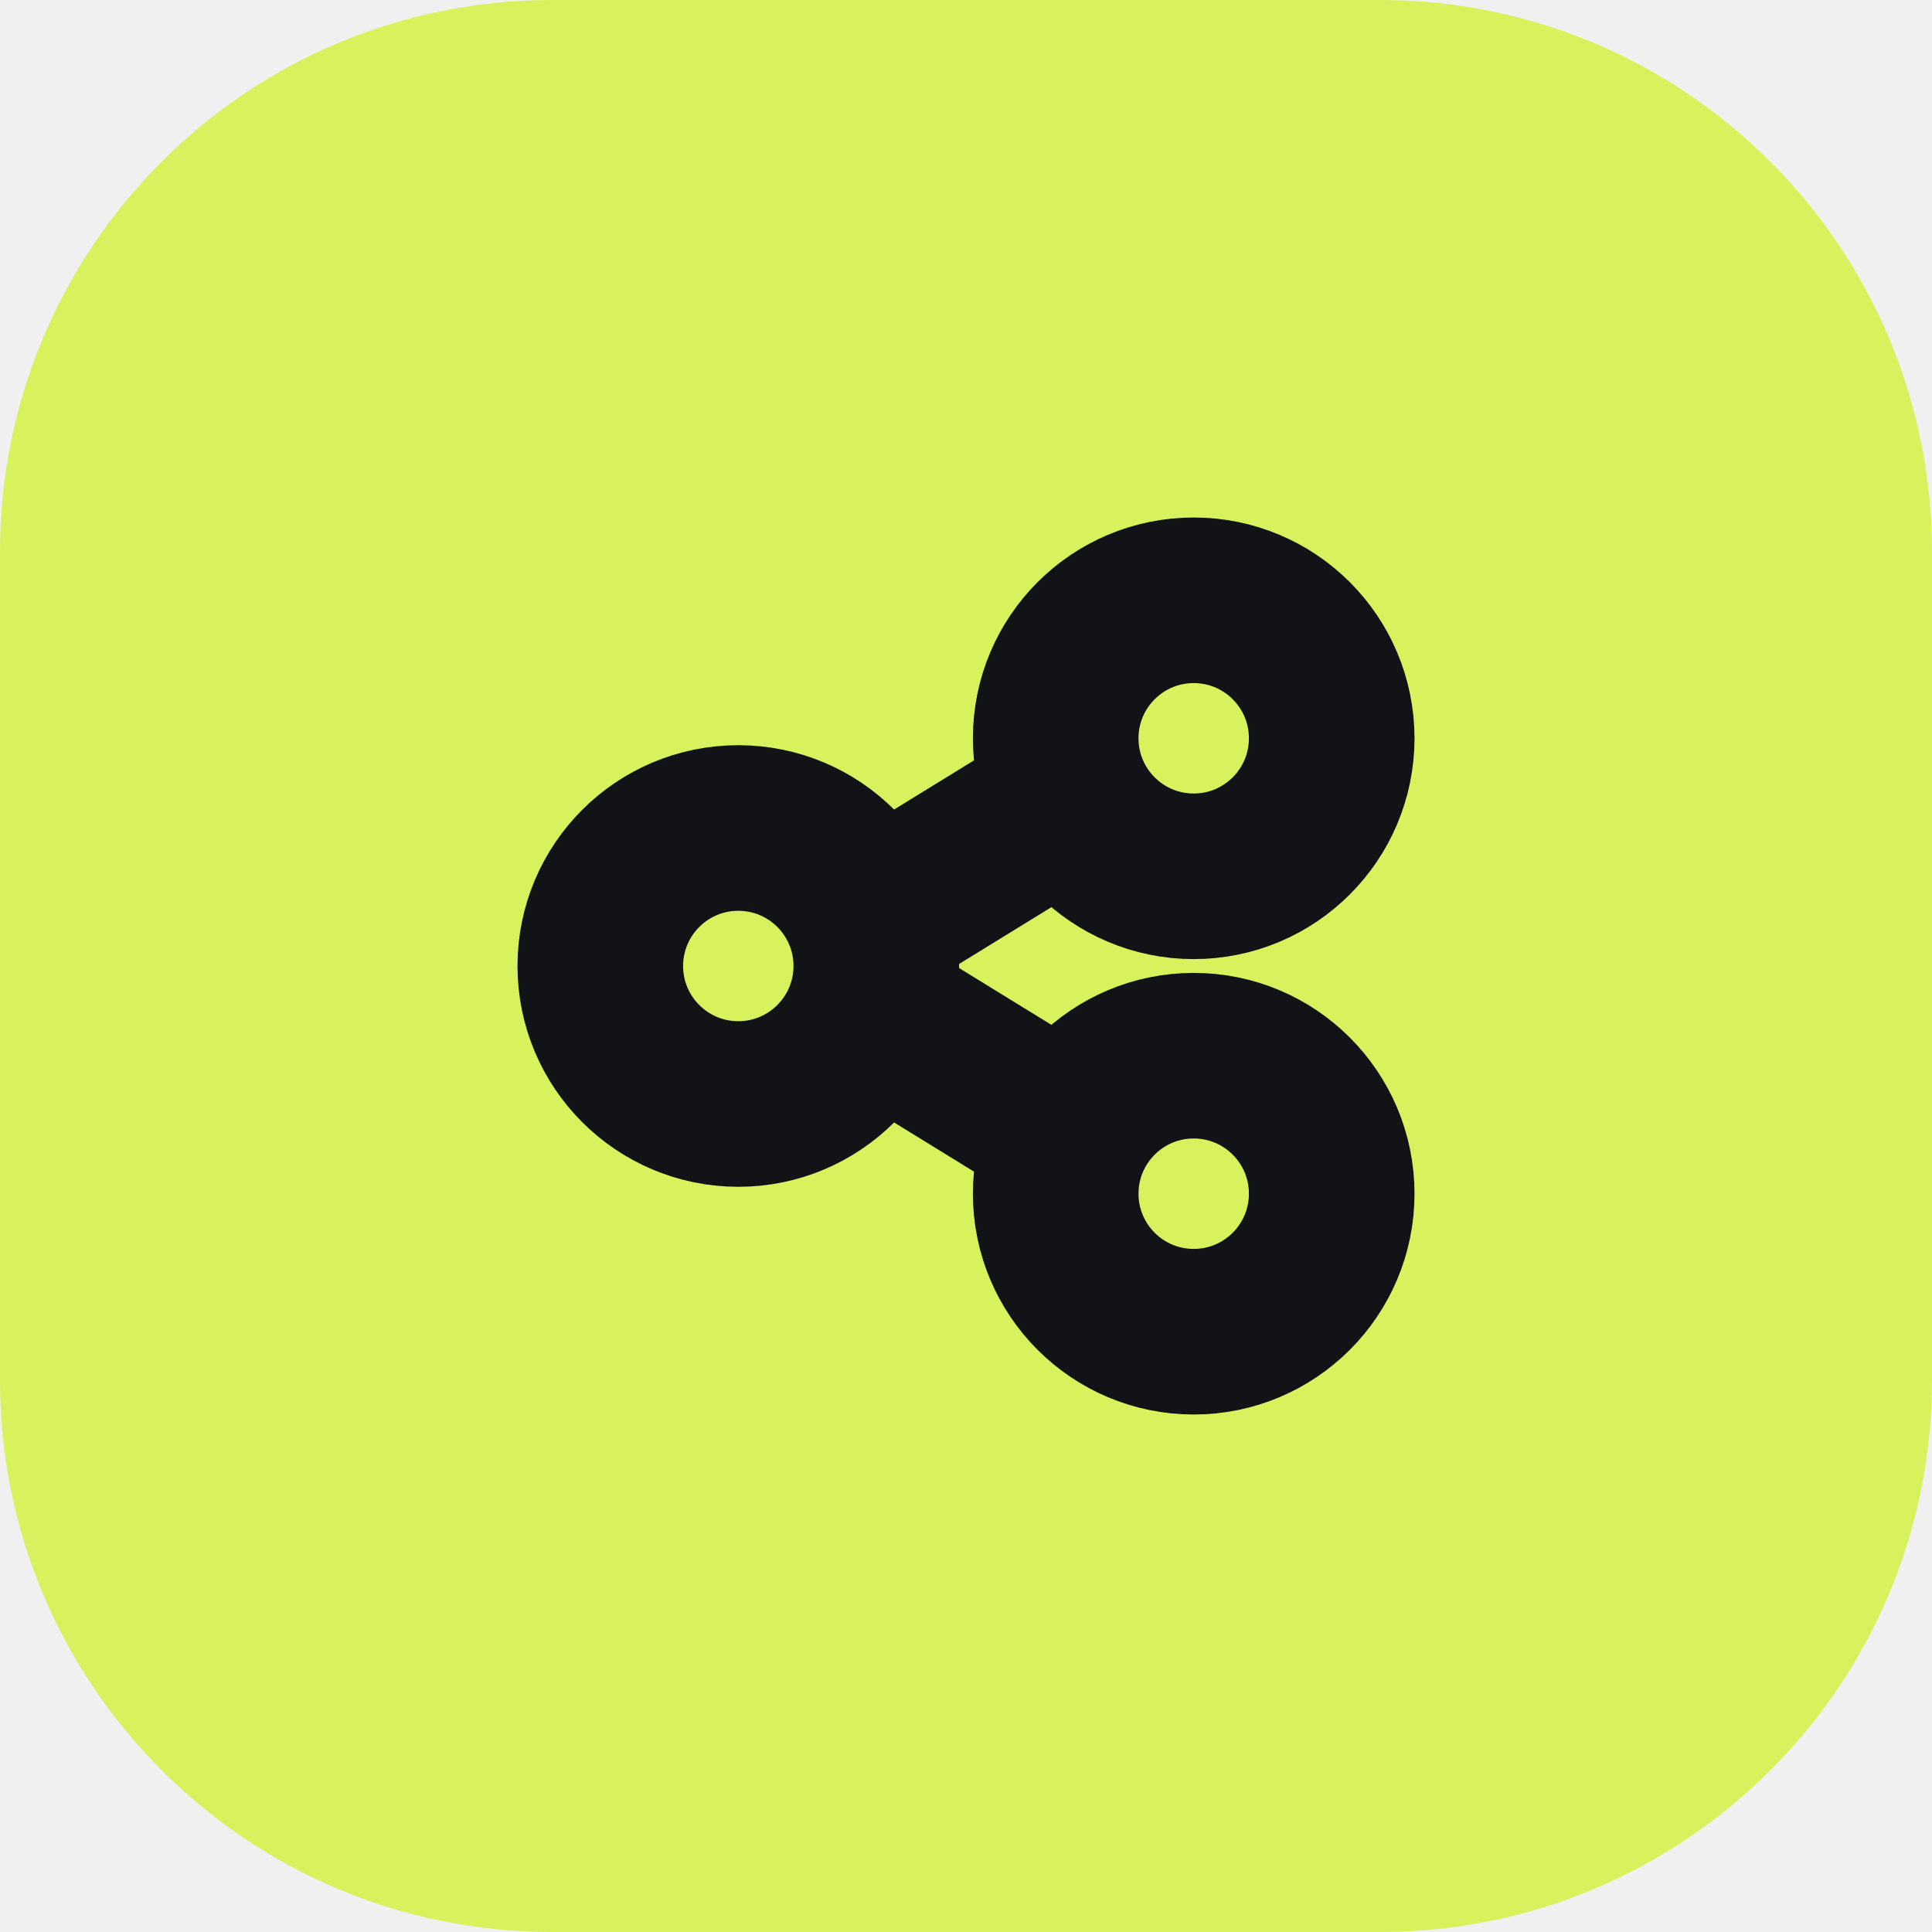
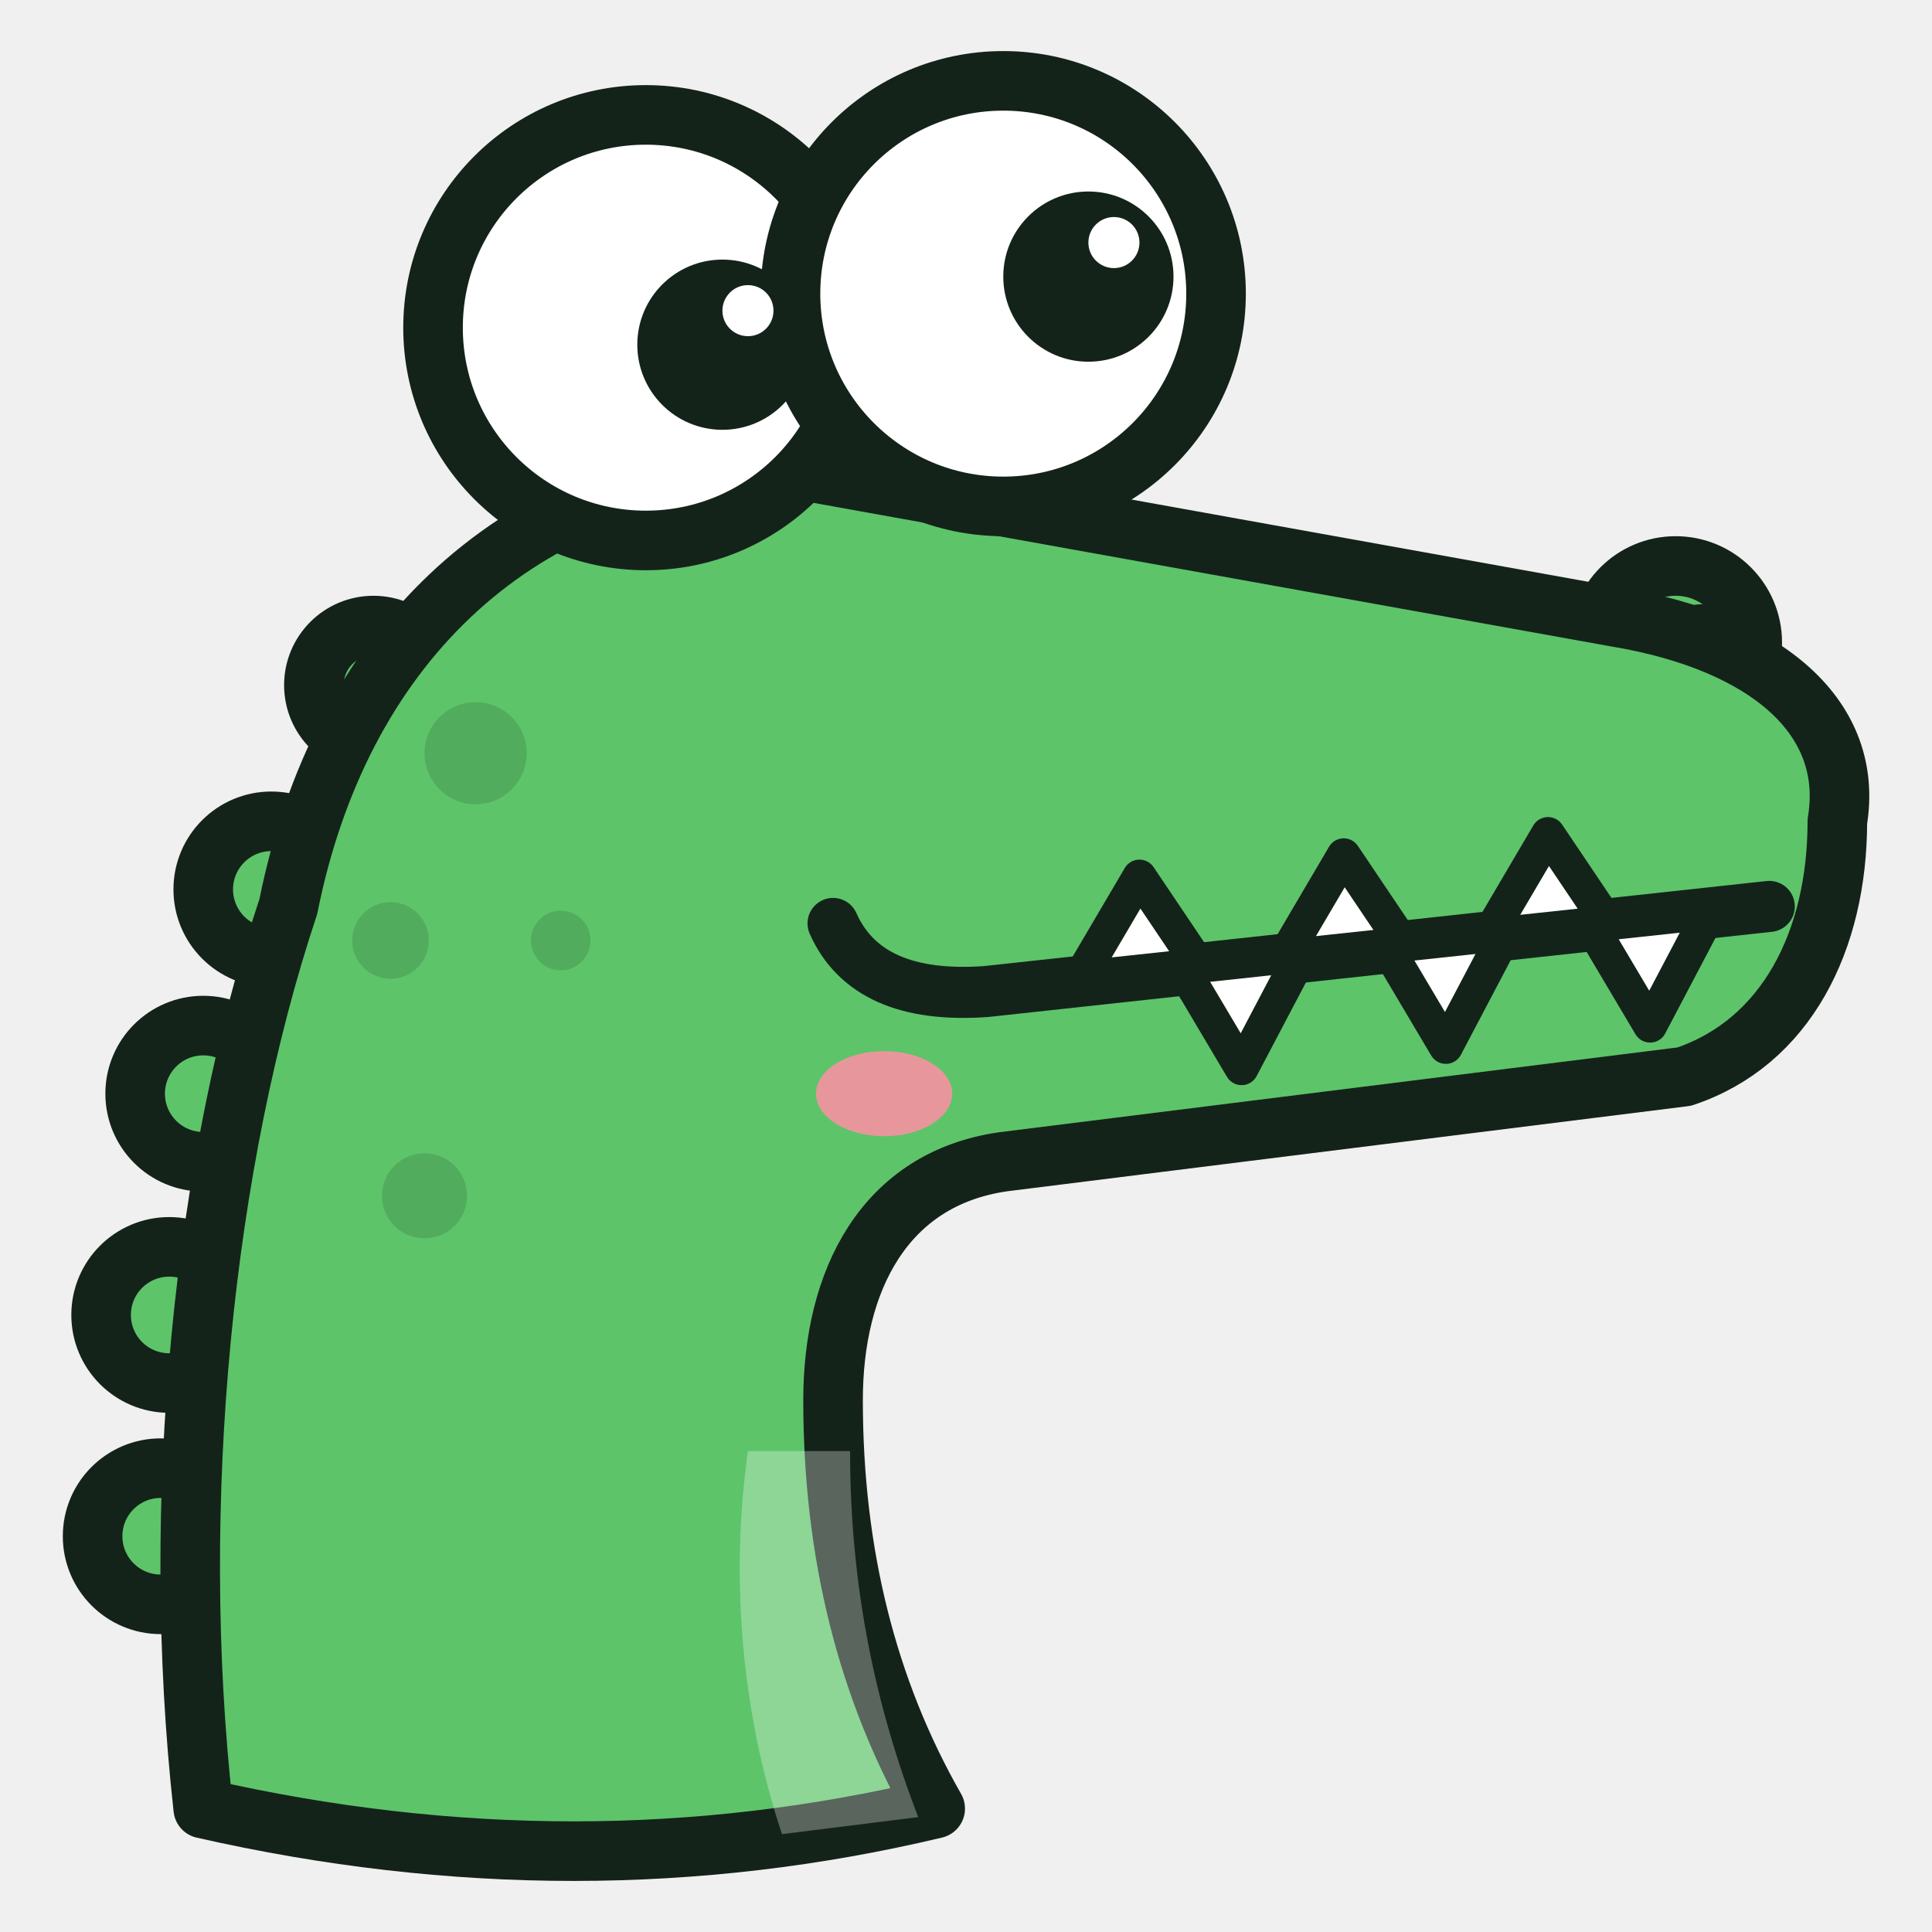
- <svg xmlns="http://www.w3.org/2000/svg" viewBox="0 0 28 28">
-   <rect width="28" height="28" rx="8" fill="#D7F25C" />
-   <g transform="translate(6 6)" fill="none" stroke="#121316" stroke-width="2.4" stroke-linecap="round" stroke-linejoin="round">
-     <circle cx="4.7" cy="8" r="2" />
-     <circle cx="11.3" cy="4.7" r="2" />
-     <circle cx="11.3" cy="11.3" r="2" />
-     <path d="M6.7 7.3l2.6-1.6M6.7 8.7l2.6 1.6" />
+ <svg xmlns="http://www.w3.org/2000/svg" viewBox="6.12 23.50 227.00 227.00" role="img">
+   <g stroke="#14231A" stroke-width="7" stroke-linejoin="round" stroke-linecap="round">
+     <circle cx="50" cy="104" r="7" fill="#5DC46A" />
+     <circle cx="38" cy="128" r="8" fill="#5DC46A" />
+     <circle cx="30" cy="152" r="8" fill="#5DC46A" />
+     <circle cx="26" cy="178" r="8" fill="#5DC46A" />
+     <circle cx="25" cy="204" r="8" fill="#5DC46A" />
+     <circle cx="203" cy="99" r="9" fill="#5DC46A" />
+     <path d="M96 78 L196 96 C214 99 224 108 222 120 C222 134 216 146 204 150 L124 160 C110 162 104 174 104 188 C104 206 108 222 116 236 Q74 246 30 236 C26 200 30 160 40 130 C46 100 66 80 96 78 Z" fill="#5DC46A" />
+     <path d="M106 194 C106 210 109 224 114 237 L98 239 C93 224 92 208 94 194 Z" fill="#FFFFFF" fill-opacity="0.3" stroke="none" />
+     <circle cx="62" cy="112" r="6" fill="#14231A" fill-opacity="0.15" stroke="none" />
+     <circle cx="52" cy="134" r="4.5" fill="#14231A" fill-opacity="0.15" stroke="none" />
+     <circle cx="72" cy="134" r="3.5" fill="#14231A" fill-opacity="0.15" stroke="none" />
+     <circle cx="56" cy="164" r="5" fill="#14231A" fill-opacity="0.15" stroke="none" />
+     <ellipse cx="110" cy="152" rx="8" ry="5" fill="#FF8FA3" fill-opacity="0.85" stroke="none" />
+     <ellipse cx="206" cy="97" rx="3.5" ry="2.5" fill="#14231A" stroke="none" />
+     <path d="M214 130 L122 140 Q108 141 104 132" fill="none" stroke-width="6" />
+     <path d="M193 132.2 L207 130.7 L200 144 Z" fill="#FFFFFF" stroke-width="4" />
+     <path d="M169 134.7 L183 133.2 L176 146.5 Z" fill="#FFFFFF" stroke-width="4" />
+     <path d="M145 137.2 L159 135.7 L152 149 Z" fill="#FFFFFF" stroke-width="4" />
+     <path d="M181 133.4 L195 131.9 L188 121.5 Z" fill="#FFFFFF" stroke-width="4" />
+     <path d="M157 135.9 L171 134.4 L164 124 Z" fill="#FFFFFF" stroke-width="4" />
+     <path d="M133 138.4 L147 136.9 L140 126.5 Z" fill="#FFFFFF" stroke-width="4" />
+     <circle cx="82" cy="62" r="25" fill="#FFFFFF" />
+     <circle cx="124" cy="58" r="25" fill="#FFFFFF" />
+     <circle cx="91" cy="64" r="10" fill="#14231A" stroke="none" />
+     <circle cx="134" cy="56" r="10" fill="#14231A" stroke="none" />
+     <circle cx="94" cy="60" r="3" fill="#FFFFFF" stroke="none" />
+     <circle cx="137" cy="52" r="3" fill="#FFFFFF" stroke="none" />
  </g>
</svg>
